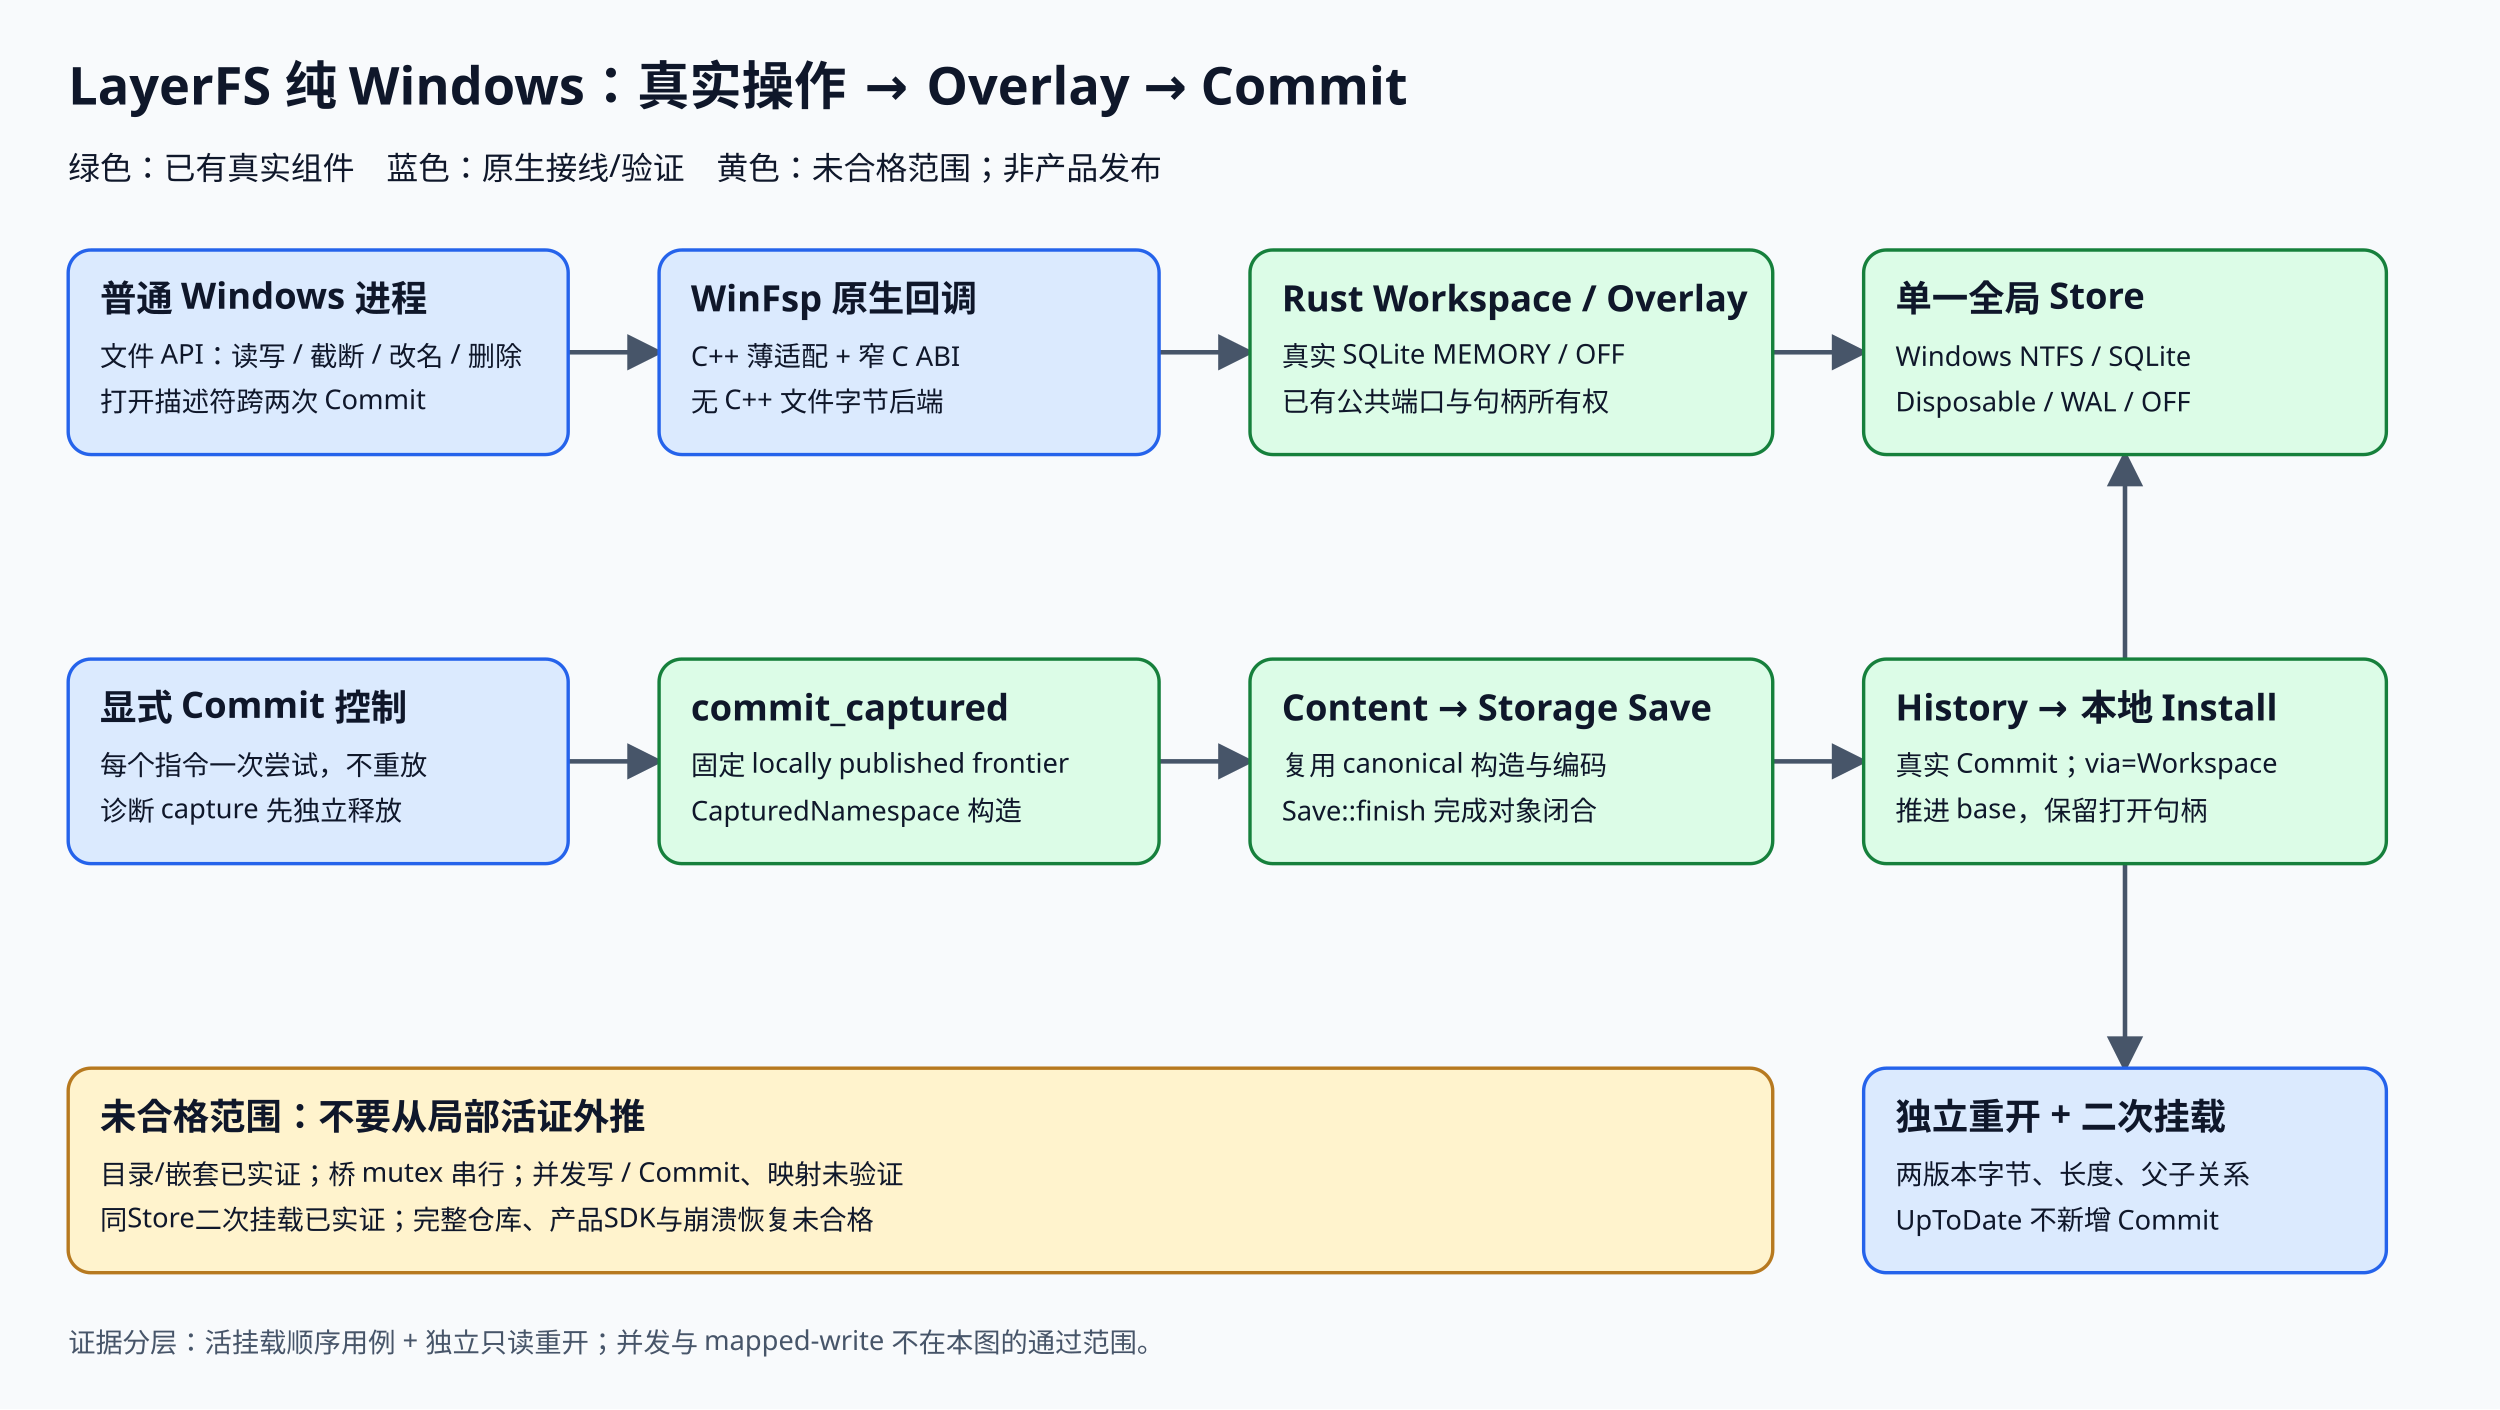
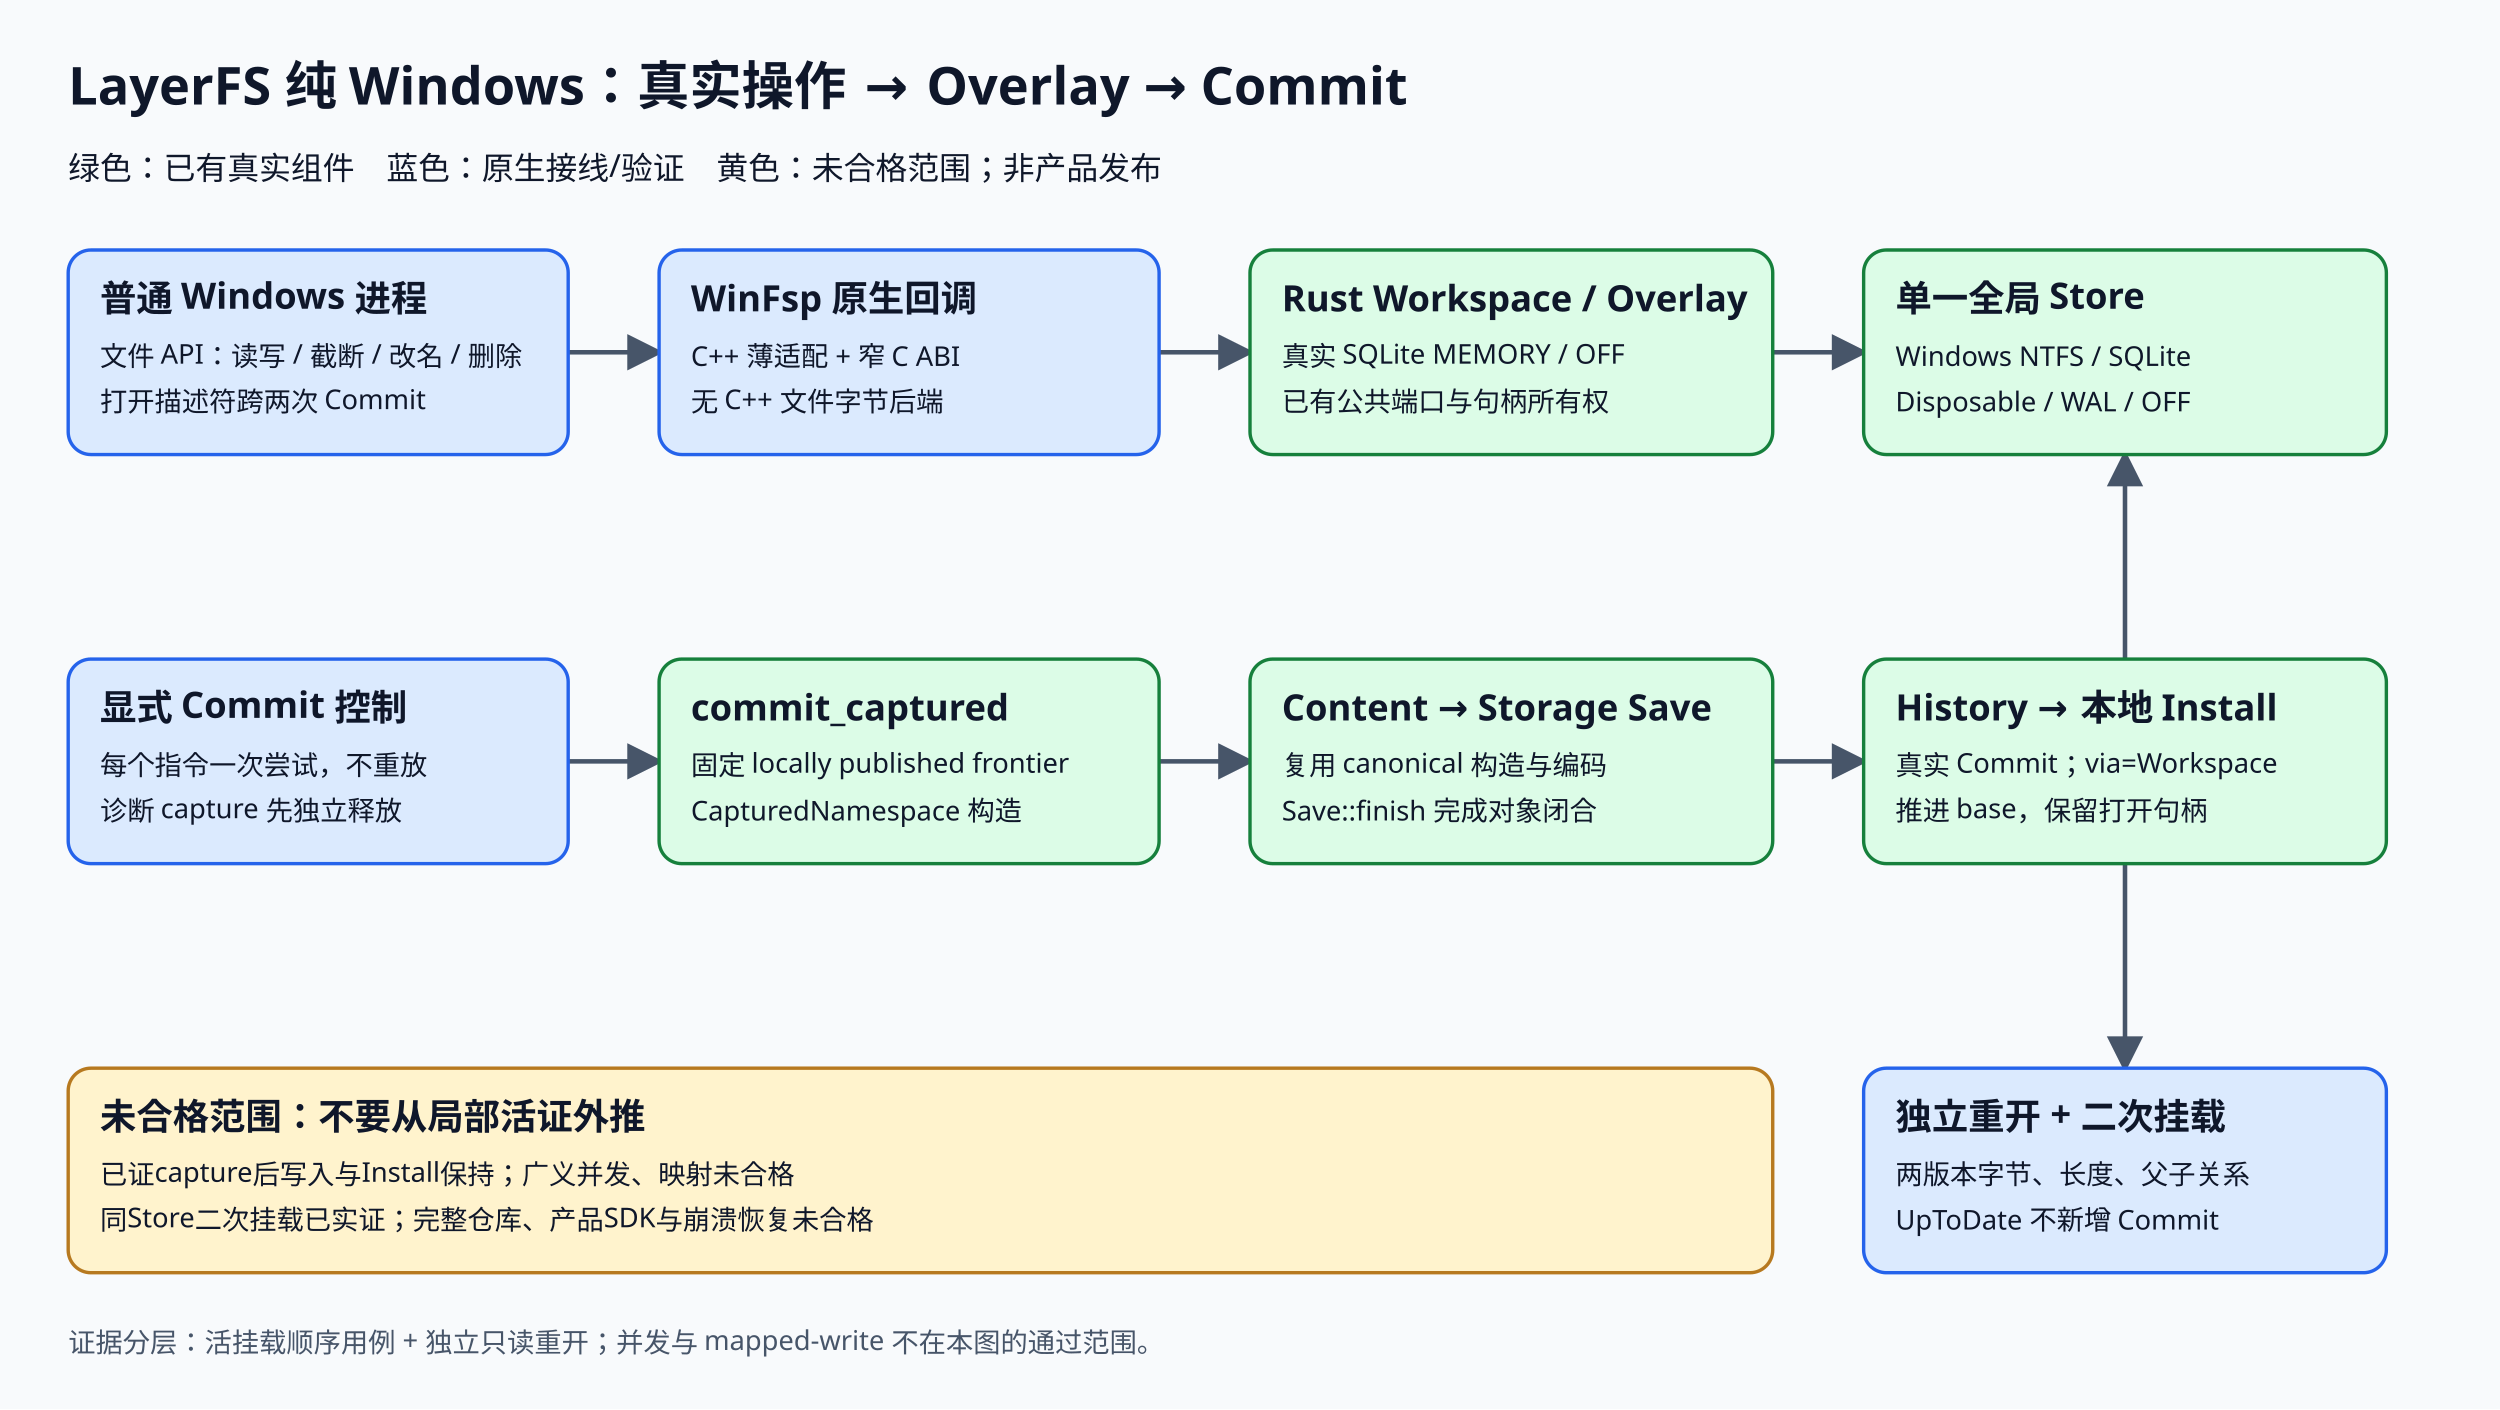
<svg xmlns="http://www.w3.org/2000/svg" width="1100" height="620" viewBox="0 0 1100 620">
  <defs>
    <marker id="arrow" markerWidth="8" markerHeight="8" refX="7" refY="4" orient="auto">
      <path d="M0,0 L8,4 L0,8 Z" fill="#475569" />
    </marker>
  </defs>
  <rect width="1100" height="620" fill="#f8fafc" />
  <g font-family="Microsoft YaHei,Segoe UI,sans-serif" fill="#0f172a">
    <text x="30" y="46" font-size="23" font-weight="700">LayerFS 纯 Windows：真实操作 → Overlay → Commit</text>
    <text x="30" y="79" font-size="14">绿色：已有真实组件　蓝色：原生接线/验证　黄色：未合格范围；非产品发布</text>
    <path d="M250,155 H290" fill="none" stroke="#475569" stroke-width="2" marker-end="url(#arrow)" />
    <path d="M510,155 H550" fill="none" stroke="#475569" stroke-width="2" marker-end="url(#arrow)" />
    <path d="M780,155 H820" fill="none" stroke="#475569" stroke-width="2" marker-end="url(#arrow)" />
    <path d="M250,335 H290" fill="none" stroke="#475569" stroke-width="2" marker-end="url(#arrow)" />
    <path d="M510,335 H550" fill="none" stroke="#475569" stroke-width="2" marker-end="url(#arrow)" />
    <path d="M780,335 H820" fill="none" stroke="#475569" stroke-width="2" marker-end="url(#arrow)" />
    <path d="M935,290 V200" fill="none" stroke="#475569" stroke-width="2" marker-end="url(#arrow)" />
    <path d="M935,380 V470" fill="none" stroke="#475569" stroke-width="2" marker-end="url(#arrow)" />
    <rect x="30" y="110" width="220" height="90" rx="10" fill="#dbeafe" stroke="#2563eb" stroke-width="1.5" />
    <text x="44" y="137" font-size="16" font-weight="700">普通 Windows 进程</text>
    <text x="44" y="161" font-size="12">文件 API：读写 / 截断 / 改名 / 删除</text>
    <text x="44" y="181" font-size="12">打开描述符跨两次 Commit</text>
    <rect x="290" y="110" width="220" height="90" rx="10" fill="#dbeafe" stroke="#2563eb" stroke-width="1.5" />
    <text x="304" y="137" font-size="16" font-weight="700">WinFsp 原生回调</text>
    <text x="304" y="161" font-size="12">C++ 薄适配 + 窄 C ABI</text>
    <text x="304" y="181" font-size="12">无 C++ 文件字节后端</text>
    <rect x="550" y="110" width="230" height="90" rx="10" fill="#dcfce7" stroke="#16803c" stroke-width="1.5" />
    <text x="564" y="137" font-size="16" font-weight="700">Rust Workspace / Overlay</text>
    <text x="564" y="161" font-size="12">真实 SQLite MEMORY / OFF</text>
    <text x="564" y="181" font-size="12">已有公共端口与句柄所有权</text>
    <rect x="30" y="290" width="220" height="90" rx="10" fill="#dbeafe" stroke="#2563eb" stroke-width="1.5" />
    <text x="44" y="317" font-size="16" font-weight="700">显式 Commit 控制</text>
    <text x="44" y="341" font-size="12">每个指令一次尝试，不重放</text>
    <text x="44" y="361" font-size="12">诊断 capture 先独立释放</text>
    <rect x="290" y="290" width="220" height="90" rx="10" fill="#dcfce7" stroke="#16803c" stroke-width="1.5" />
    <text x="304" y="317" font-size="16" font-weight="700">commit_captured</text>
    <text x="304" y="341" font-size="12">固定 locally published frontier</text>
    <text x="304" y="361" font-size="12">CapturedNamespace 构造</text>
    <rect x="550" y="290" width="230" height="90" rx="10" fill="#dcfce7" stroke="#16803c" stroke-width="1.5" />
    <text x="564" y="317" font-size="16" font-weight="700">Content → Storage Save</text>
    <text x="564" y="341" font-size="12">复用 canonical 构造与编码</text>
    <text x="564" y="361" font-size="12">Save::finish 完成对象闭合</text>
    <rect x="820" y="290" width="230" height="90" rx="10" fill="#dcfce7" stroke="#16803c" stroke-width="1.5" />
    <text x="834" y="317" font-size="16" font-weight="700">History → 本地 Install</text>
    <text x="834" y="341" font-size="12">真实 Commit；via=Workspace</text>
    <text x="834" y="361" font-size="12">推进 base，保留打开句柄</text>
    <rect x="820" y="110" width="230" height="90" rx="10" fill="#dcfce7" stroke="#16803c" stroke-width="1.5" />
    <text x="834" y="137" font-size="16" font-weight="700">单一全局 Store</text>
    <text x="834" y="161" font-size="12">Windows NTFS / SQLite</text>
    <text x="834" y="181" font-size="12">Disposable / WAL / OFF</text>
    <rect x="820" y="470" width="230" height="90" rx="10" fill="#dbeafe" stroke="#2563eb" stroke-width="1.5" />
    <text x="834" y="497" font-size="16" font-weight="700">独立重开 + 二次挂载</text>
    <text x="834" y="521" font-size="12">两版本字节、长度、父子关系</text>
    <text x="834" y="541" font-size="12">UpToDate 不新增 Commit</text>
    <rect x="30" y="470" width="750" height="90" rx="10" fill="#fff3cd" stroke="#b7791f" stroke-width="1.5" />
    <text x="44" y="497" font-size="16" font-weight="700">未合格范围：不要从局部活证外推</text>
-     <text x="44" y="521" font-size="12">目录/嵌套已实证；桥 mutex 串行；并发写 / Commit、映射未验证</text>
+     <text x="44" y="521" font-size="12">已证capture后写入与Install保持；广义并发、映射未合格</text>
    <text x="44" y="541" font-size="12">同Store二次挂载已实证；完整仓库、产品SDK与崩溃恢复未合格</text>
    <text x="30" y="595" font-size="12" fill="#475569">证据分层：活挂载顺序用例 + 独立只读重开；并发与 mapped-write 不在本图的通过范围。</text>
  </g>
</svg>
